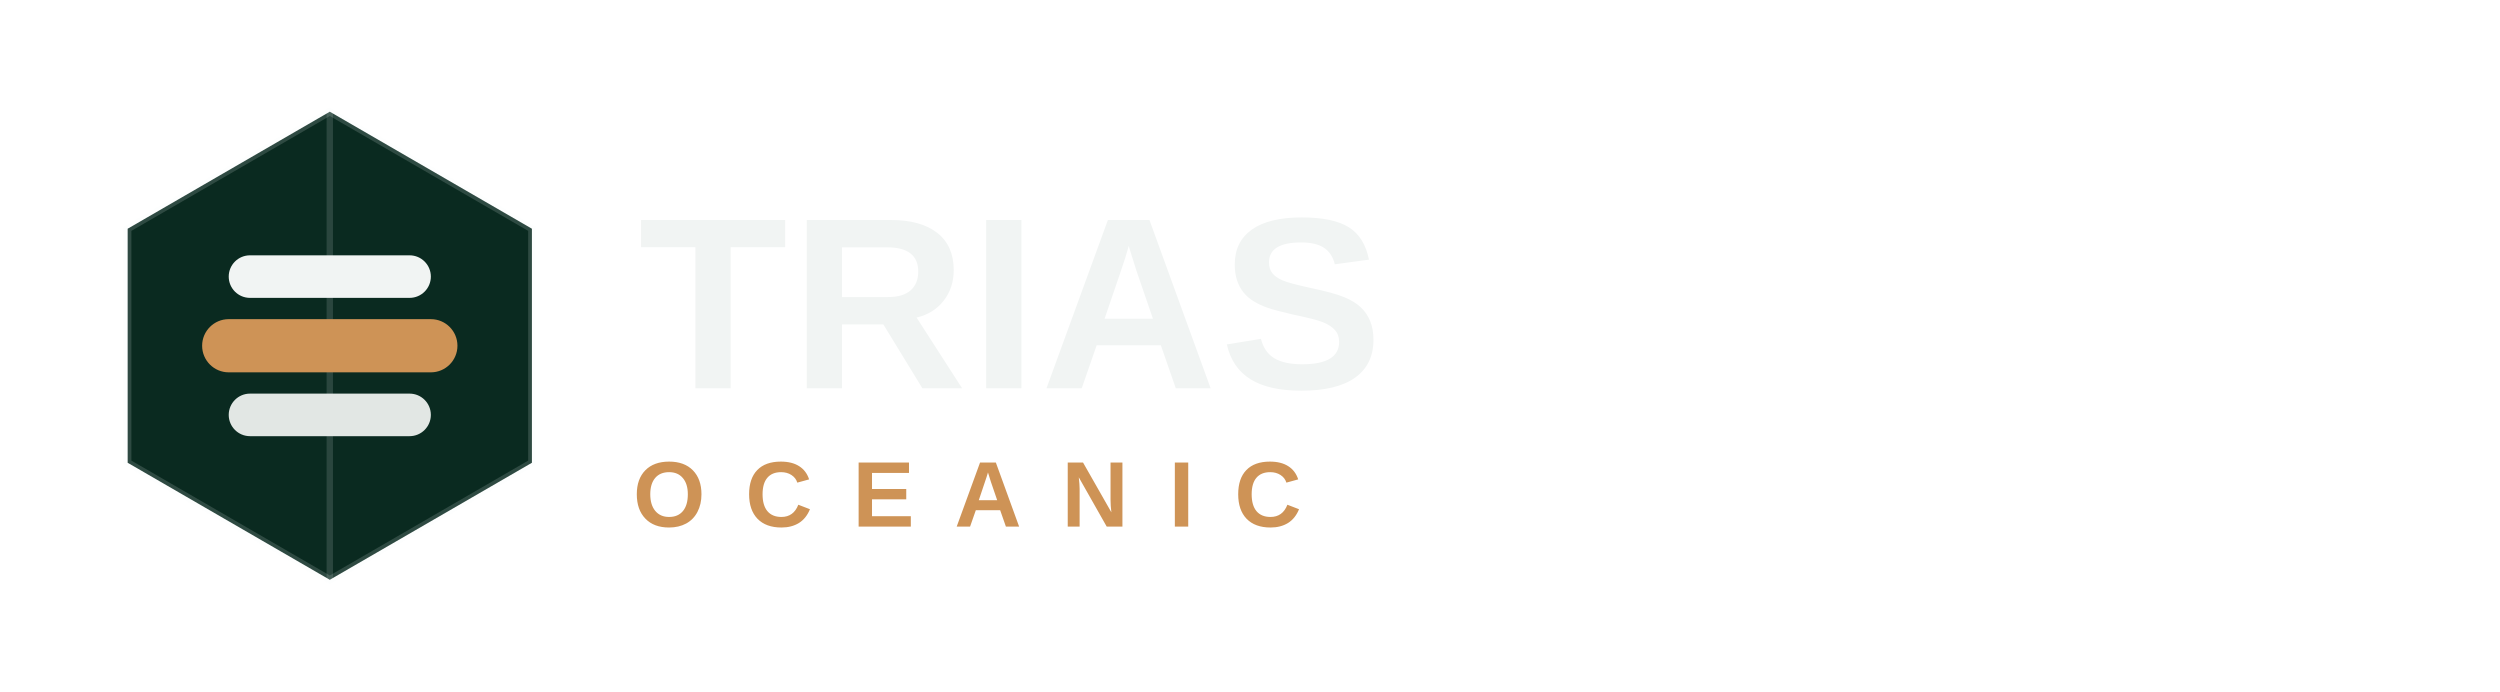
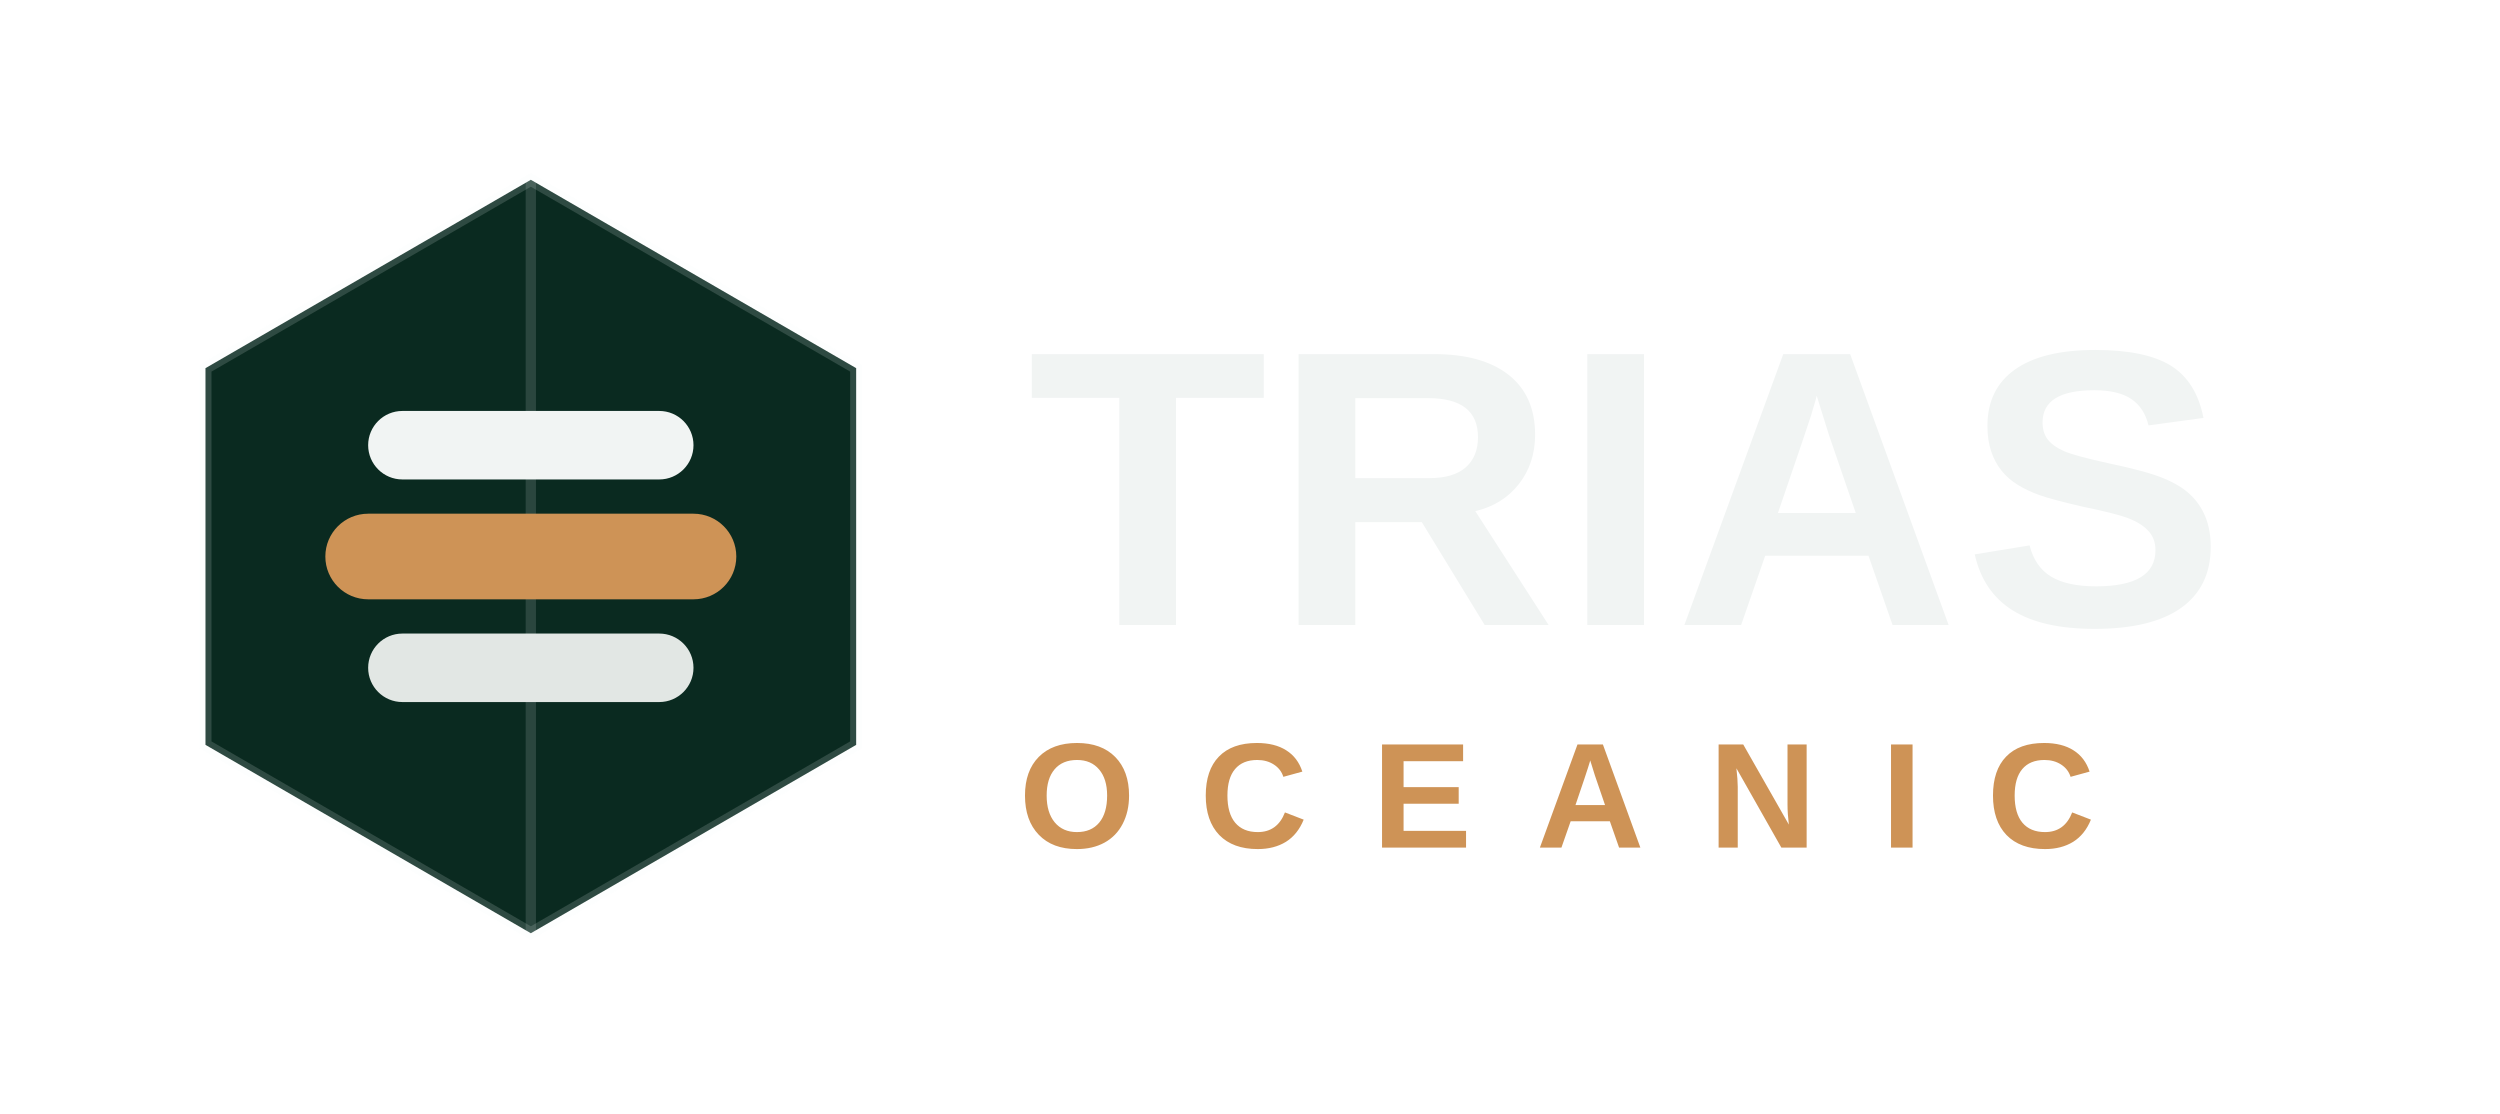
- <svg xmlns="http://www.w3.org/2000/svg" viewBox="0 0 470 130" width="470" height="130" font-family="'Montserrat','Helvetica Neue',Arial,sans-serif">
+ <svg xmlns="http://www.w3.org/2000/svg" viewBox="0 0 292 130" width="292" height="130" font-family="'Montserrat','Helvetica Neue',Arial,sans-serif">
  <g transform="translate(12,15)">
    <path d="M50,6 L88,28 L88,72 L50,94 L12,72 L12,28 Z" fill="#0A2A20" />
    <path d="M50,6 L88,28 L88,72 L50,94 L12,72 L12,28 Z" fill="none" stroke="#F1F4F3" stroke-opacity="0.16" stroke-width="1.4" />
    <path d="M50,6 L50,94" stroke="#F1F4F3" stroke-opacity="0.14" stroke-width="1.2" />
    <rect x="31" y="33" width="38" height="8" rx="4" fill="#F1F4F3" />
    <rect x="26" y="45" width="48" height="10" rx="5" fill="#CE9356" />
    <rect x="31" y="59" width="38" height="8" rx="4" fill="#E2E7E4" />
  </g>
  <text x="120" y="73" font-size="46" font-weight="800" letter-spacing="0.5" fill="#F1F4F3">TRIAS</text>
  <text x="119" y="99" font-size="17.5" font-weight="600" letter-spacing="7.5" fill="#CE9356">OCEANIC</text>
</svg>
